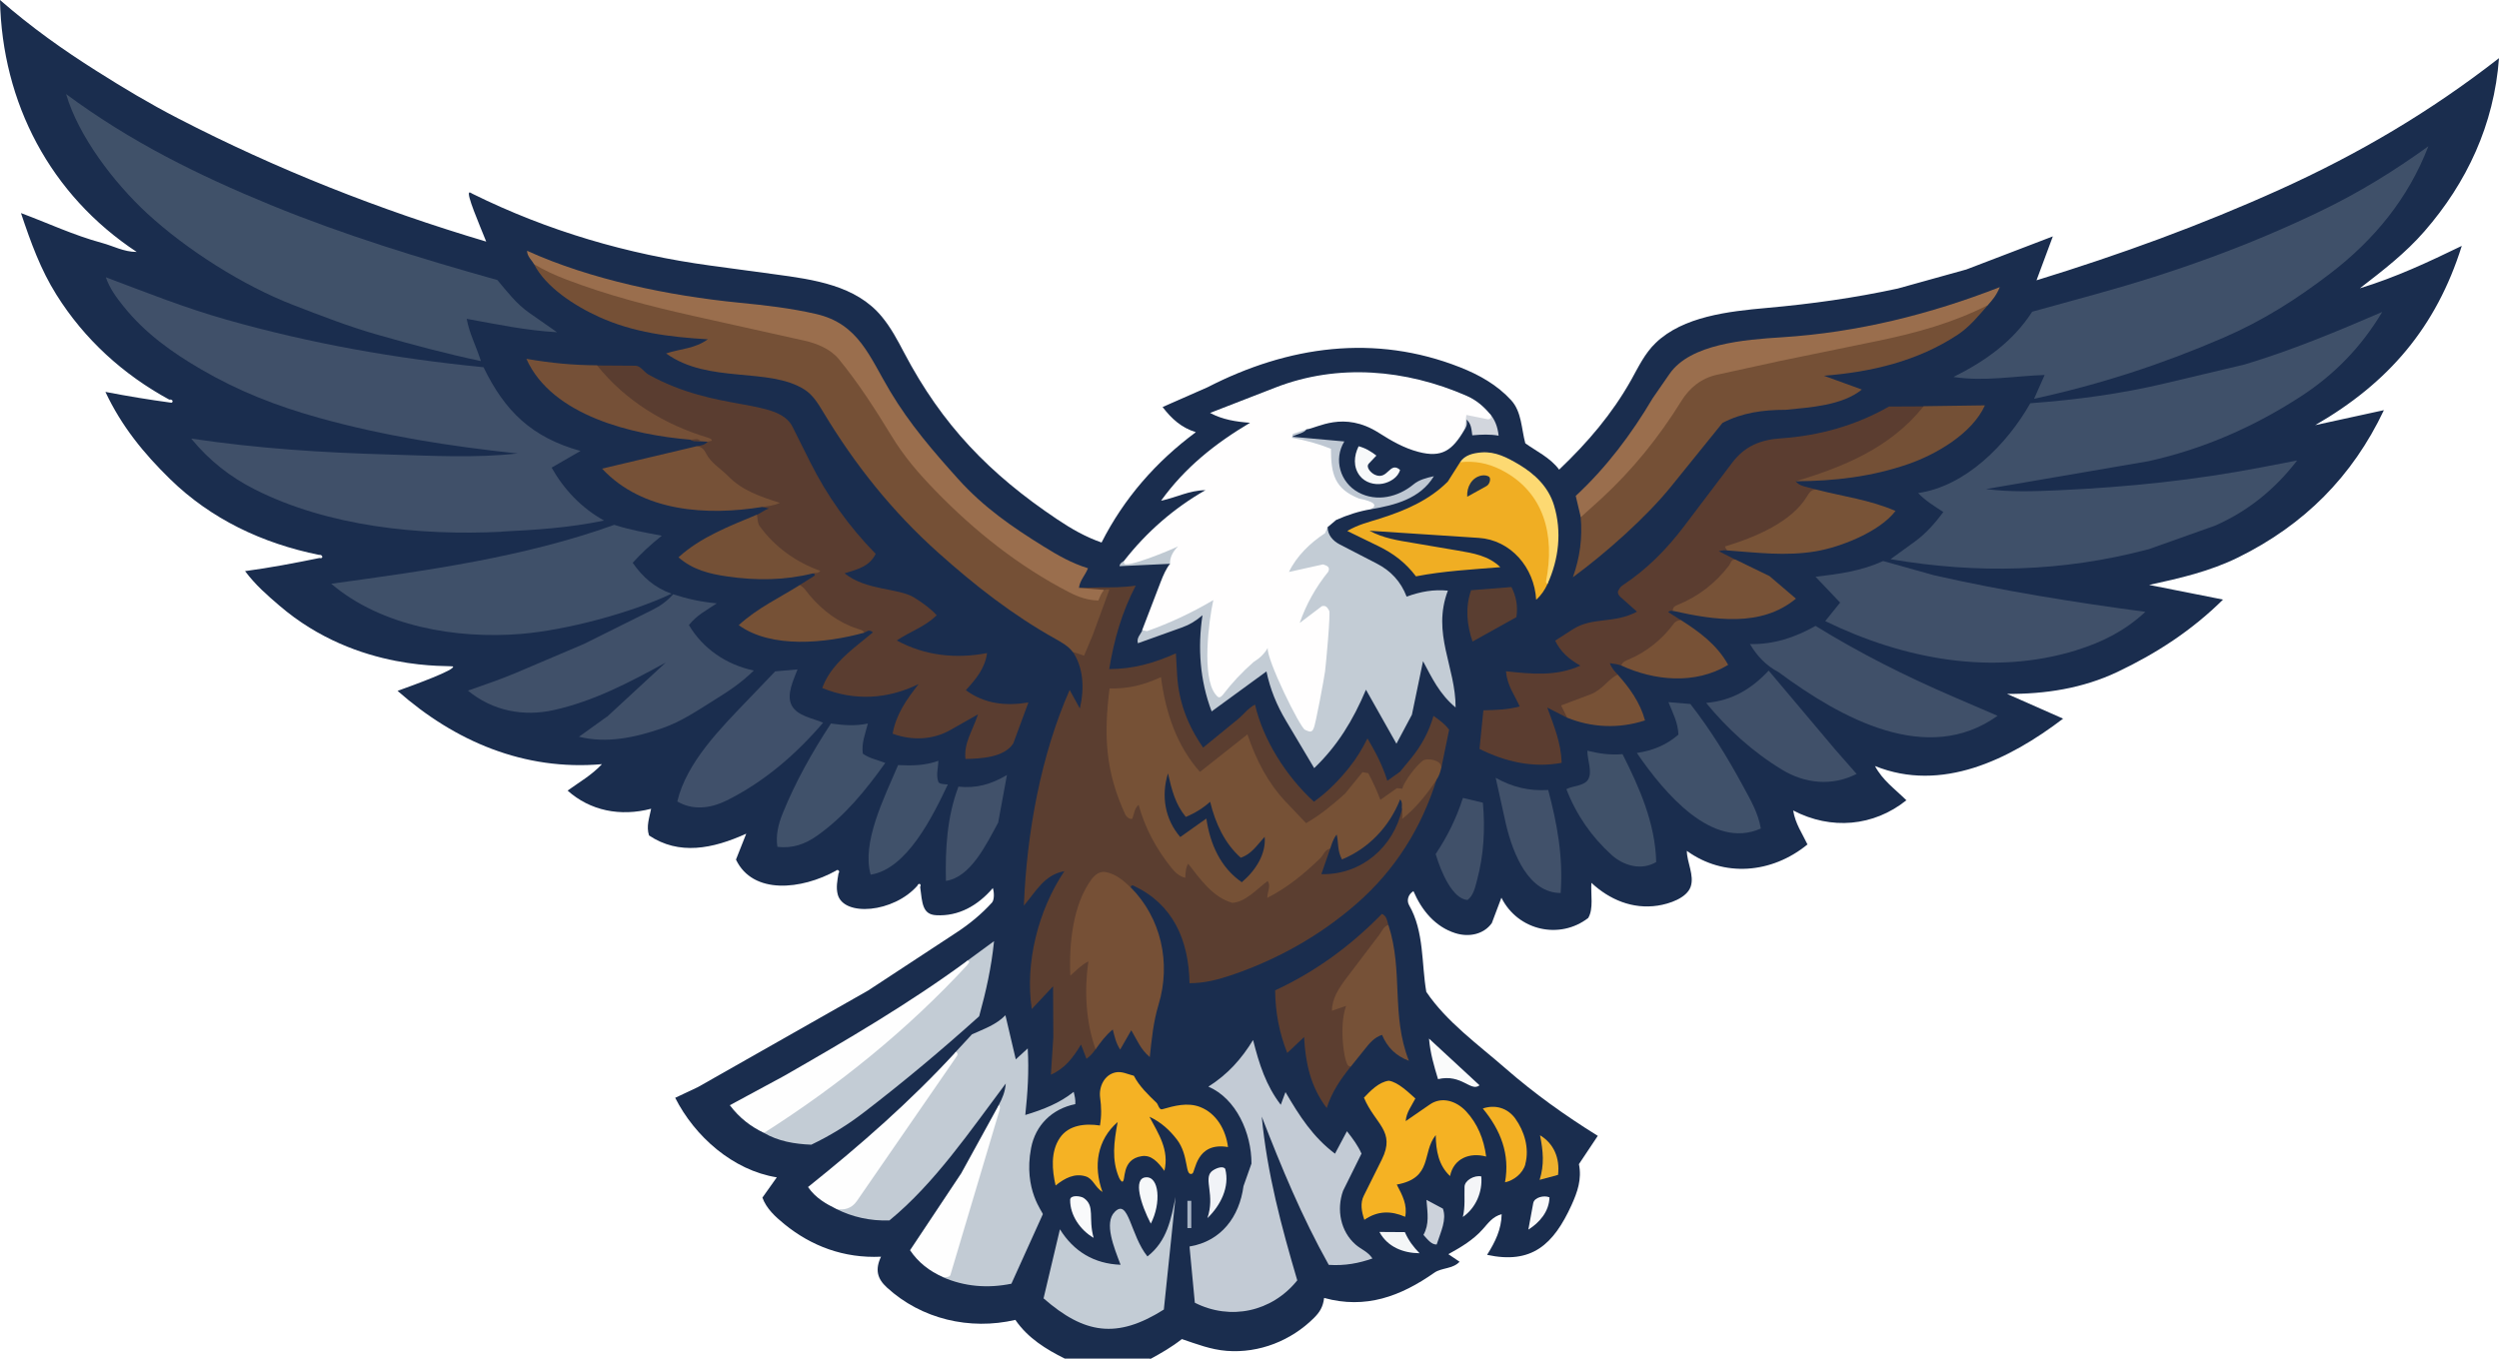
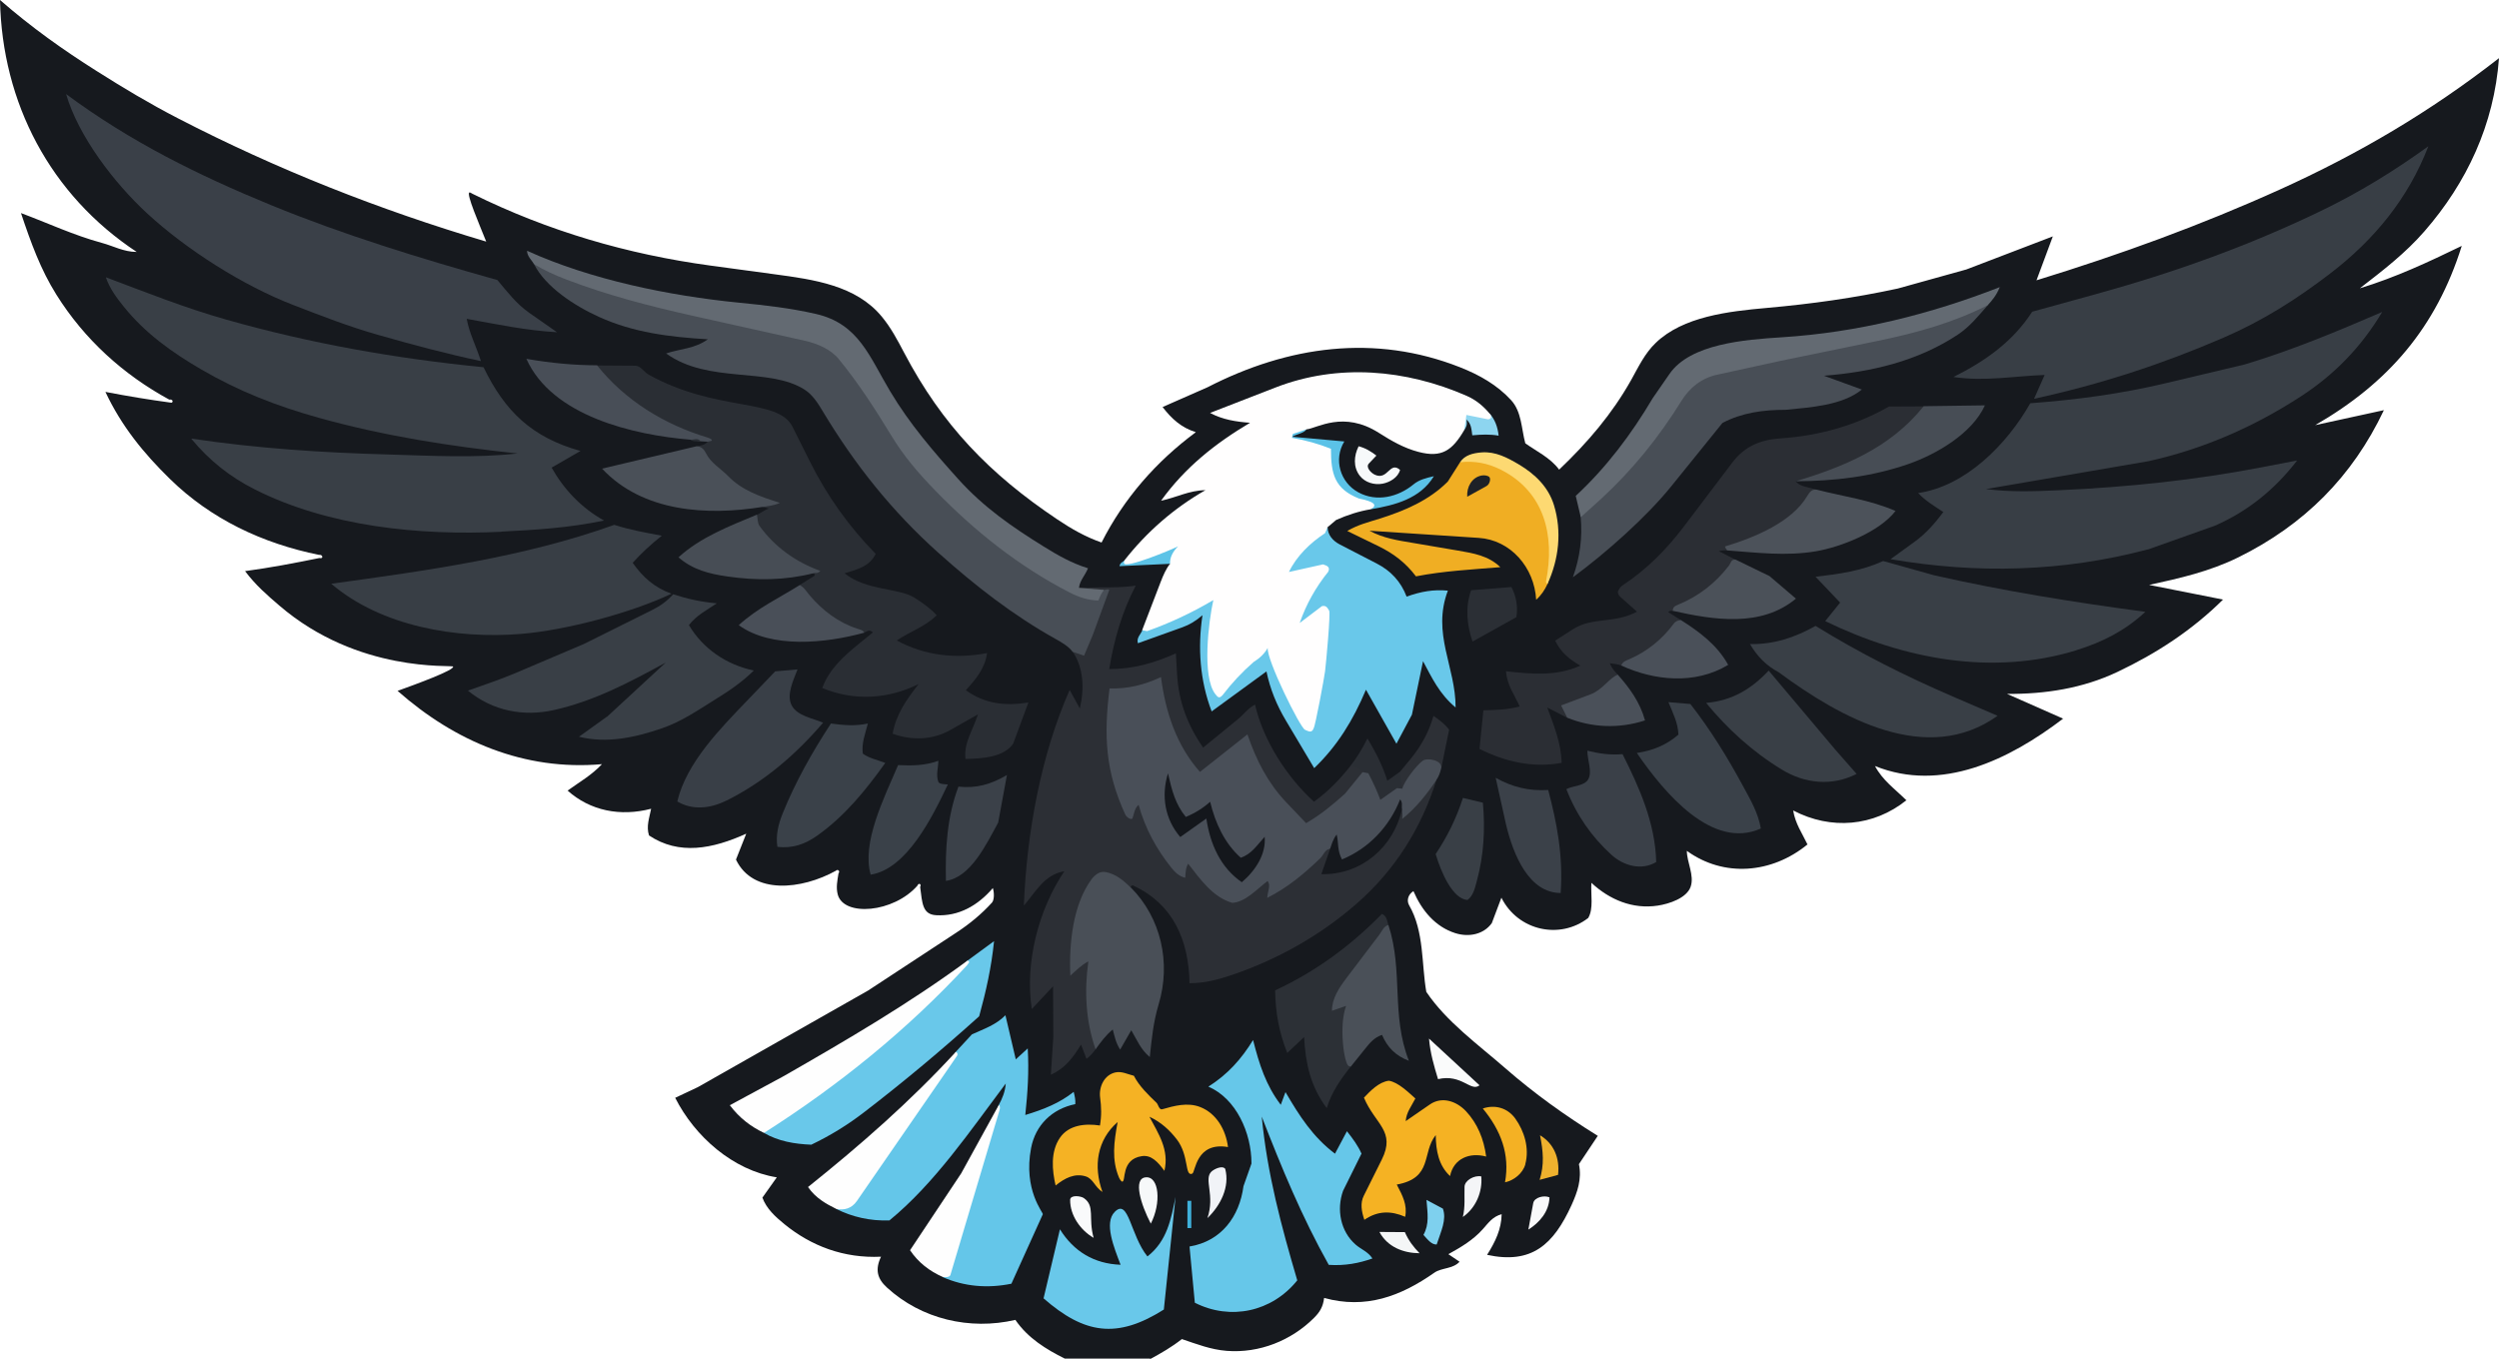
<svg xmlns="http://www.w3.org/2000/svg" id="Layer_1" version="1.1" viewBox="0 0 296.87 161.45">
  <defs>
    <style>
      .st0 {
        fill: #f9f9fa;
      }

      .st1 {
-         fill: #bfc8d3;
+         fill: #5bc2e7;
      }

      .st2 {
-         fill: #c3cbd5;
+         fill: #66c7e9;
      }

      .st3 {
-         fill: #765036;
+         fill: #494f57;
      }

      .st4 {
        fill: #f4f5f7;
      }

      .st5 {
-         fill: #c3ccd5;
+         fill: #69c8ea;
      }

      .st6 {
-         fill: #c2cbd4;
+         fill: #64c6e9;
      }

      .st7 {
-         fill: #5a3d30;
+         fill: #2a2e34;
      }

      .st8 {
-         fill: #5b3d30;
+         fill: #2b2e34;
      }

      .st9 {
        fill: #f0ae23;
      }

      .st10 {
        fill: #f5b224;
      }

      .st11 {
-         fill: #755036;
+         fill: #484e56;
      }

      .st12 {
-         fill: #40516a;
+         fill: #3a4149;
      }

      .st13 {
-         fill: #5c3e30;
+         fill: #2c3036;
      }

      .st14 {
-         fill: #775136;
+         fill: #4a5059;
      }

      .st15 {
-         fill: #41516a;
+         fill: #3b4149;
      }

      .st16 {
-         fill: #192a48;
+         fill: #14171c;
      }

      .st17 {
-         fill: #23334b;
+         fill: #1d2127;
      }

      .st18 {
-         fill: #765136;
+         fill: #494f58;
      }

      .st19 {
        fill: #efb12e;
      }

      .st20 {
        fill: #fafbfb;
      }

      .st21 {
        fill: #f9fafb;
      }

      .st22 {
-         fill: #d2d6dd;
+         fill: #8dd5f0;
      }

      .st23 {
        fill: #f1f3f7;
      }

      .st24 {
-         fill: #405169;
+         fill: #3a4048;
      }

      .st25 {
-         fill: #ccd2db;
+         fill: #7ed0ee;
      }

      .st26 {
-         fill: #5a3e31;
+         fill: #2b2f35;
      }

      .st27 {
        fill: #fdd972;
      }

      .st28 {
        fill: #fffefe;
      }

      .st29 {
-         fill: #1b2c4b;
+         fill: #15181d;
      }

      .st30 {
-         fill: #9a6e4d;
+         fill: #636a72;
      }

      .st31 {
        fill: #f5b223;
      }

      .st32 {
-         fill: #775237;
+         fill: #4b5159;
      }

      .st33 {
-         fill: #3f5069;
+         fill: #383e45;
      }

      .st34 {
-         fill: #40506a;
+         fill: #393f47;
      }

      .st35 {
        fill: #f6f8f9;
      }

      .st36 {
-         fill: #5c3f31;
+         fill: #2d3036;
      }

      .st37 {
        fill: #f4f6f7;
      }

      .st38 {
-         fill: #5b3e30;
+         fill: #2c2f35;
      }

      .st39 {
-         fill: #745036;
+         fill: #474d55;
      }

      .st40 {
-         fill: #a8b4c3;
+         fill: #3fb0da;
      }

      .st41 {
        fill: #fefefe;
      }

      .st42 {
        fill: #f4b124;
      }

      .st43 {
-         fill: #1a2d4e;
+         fill: #16191e;
      }

      .st44 {
-         fill: #785337;
+         fill: #4c525a;
      }

      .st45 {
-         fill: #765137;
+         fill: #4a5058;
      }

      .st46 {
-         fill: #755037;
+         fill: #484e57;
      }

      .st47 {
        fill: #f7f9fa;
      }

      .st48 {
-         fill: #bfc9d2;
+         fill: #5dc3e7;
      }

      .st49 {
-         fill: #405069;
+         fill: #393f46;
+       }
+ 
+       #wing-left {
+         transform-box: view-box;
+         transform-origin: 128px 55px;
+         animation: flap-l 1.6s ease-in-out infinite;
+       }
+ 
+       #wing-right {
+         transform-box: view-box;
+         transform-origin: 178px 57px;
+         animation: flap-r 1.6s ease-in-out infinite;
+       }
+ 
+       @keyframes flap-l {
+         0%, 100% { transform: rotate(0); }
+         50% { transform: rotate(8deg); }
+       }
+ 
+       @keyframes flap-r {
+         0%, 100% { transform: rotate(0); }
+         50% { transform: rotate(-8deg); }
+       }
+ 
+       @media (prefers-reduced-motion: reduce) {
+         #wing-left, #wing-right { animation: none; }
      }
    </style>
  </defs>
  <g id="Generative_Object">
    <g>
      <path class="st43" d="M136.63,161.45h-10.14c-2.22-1.11-4.37-2.42-5.87-4.6-5.42,1.26-11.16-.09-15.26-3.85-1.14-1.04-1.43-2.12-.7-3.66-4.4.21-8.28-1.26-11.48-3.87-1.1-.9-2.13-1.84-2.61-3.15l1.71-2.41c-5.21-.83-9.75-4.86-12.07-9.45l2.71-1.28,20.19-11.46,10.48-6.88c1.59-1.04,3.01-2.21,4.27-3.6.29-.38.23-1.27.09-1.71-1.8,2.1-4.08,3.38-6.74,3.23-1.64-.09-1.65-1.44-1.9-3.36.21-.35-.2-.53-.32-.16-2.84,3.25-8.76,3.72-9.47,1.06-.22-.83-.05-1.65.09-2.51.23-.27-.1-.55-.3-.32-4.07,2.26-9.87,2.9-11.88-1.32l1.22-3.08c-4.01,1.82-8,2.59-11.55.21-.35-1.09.04-2.09.25-3.17-3.68.96-7.25.23-9.92-2.16,1.46-1.06,2.83-1.81,4.08-3.14-9.23.81-17.48-2.71-24.28-8.71,2.19-.79,6.81-2.48,6.59-2.89-.12-.22-11.25.82-20.64-7.25-1.47-1.26-2.81-2.42-4.07-4.09,3.02-.41,5.81-.94,8.84-1.56.5.15.41-.45-.05-.37-6.76-1.37-12.86-4.28-17.7-9.01-3.12-3.05-5.76-6.27-7.68-10.36,2.72.52,5.12.92,7.86,1.29.24-.11.12-.45-.27-.37-5.48-2.98-10.09-7.17-13.41-12.47-1.87-2.98-3.02-6.15-4.21-9.7,3.2,1.19,6.24,2.63,9.63,3.55,1.37.37,2.55,1.06,4.12,1.07C5.97,23.16.25,12.24,0,0c3.77,3.28,7.46,5.9,11.48,8.44,3.21,2.03,6.27,3.87,9.68,5.63,11.71,6.05,23.85,10.85,36.6,14.64-.82-2.05-2.42-5.74-1.99-5.84.08-.02.23.1.38.17,8.93,4.41,18.38,7.18,28.25,8.52l7.6,1.03c4.69.63,9.68,1.32,12.74,5.02,1.1,1.33,1.86,2.77,2.67,4.31,4.51,8.58,10.13,14.4,18.16,19.78,1.68,1.13,3.37,2.1,5.29,2.77,2.67-5.27,6.49-9.62,11.2-13.11-1.74-.55-2.87-1.59-3.95-2.99l5.34-2.35c9.57-4.92,19.88-6.37,30.01-2.37,2.3.91,4.4,2.1,6.05,3.9,1.27,1.38,1.22,3.41,1.69,5.13,1.22.89,2.96,1.69,4.02,3.13,3.42-3.26,6.28-6.62,8.53-10.61.89-1.59,1.63-3.2,2.96-4.47,3.25-3.11,8.57-3.73,13.2-4.14,5.27-.47,10.36-1.18,15.53-2.3l8.16-2.27,10.27-3.93-1.94,5.22c9.97-3.07,19.49-6.53,28.89-10.78s17.89-9.26,26.05-15.62c-.58,7.9-3.83,14.8-8.84,20.56-2.28,2.62-4.88,4.62-7.69,6.79,4.29-1.31,8.1-3.1,12.11-5.04-3.04,9.69-8.72,16.29-17.41,21.3l8.16-1.78c-3.75,7.92-9.5,13.64-17.27,17.48-3.41,1.69-7,2.5-10.62,3.29l8.78,1.74c-3.69,3.65-7.89,6.39-12.55,8.6-4.14,1.96-8.58,2.64-13.11,2.61l6.66,2.94c-6.41,4.88-14.45,8.82-22.35,5.63.93,1.73,2.31,2.67,3.73,4.07-3.88,3.11-8.95,3.57-13.45,1.21.27,1.61,1.06,2.69,1.7,4.04-4.25,3.48-9.95,3.94-14.33.76,0,1.35.92,2.93.45,4.27s-2.52,2.03-3.91,2.24c-2.98.45-5.72-.7-7.88-2.71-.09,1.37.28,3.09-.38,4.18-3.36,2.6-8.33,1.53-10.31-2.41l-1.14,3.02c-.97,1.35-2.73,1.7-4.34,1.19-2.36-.75-3.97-2.67-4.97-4.99-.58.34-.86,1.07-.51,1.68,1.8,3.11,1.46,7,2.04,10.29,2.41,3.57,6.14,6.24,9.38,9.07,3.51,3.06,7.09,5.61,10.99,8.04l-2.24,3.36c.36,1.79-.17,3.3-.88,4.87-2.14,4.69-4.72,7.06-10.03,5.91,1-1.6,1.69-3.03,1.73-4.83-1.08.28-1.6,1.07-2.25,1.79-1.14,1.27-2.52,2.1-4.08,2.96l1.33.9c-.8.87-2.13.7-2.98,1.29-4.03,2.83-8.19,4.37-13.11,3.01-.13,1.08-.53,1.7-1.21,2.38-2.7,2.69-6.49,4.21-10.36,3.91-1.9-.15-3.55-.8-5.33-1.4-1.22.96-2.46,1.67-3.75,2.37Z" />
      <g>
        <g>
          <path class="st38" d="M160.39,91.06c.61-.62,1.79-.19,1.51.7.3.71-1.17,2.35-1.76,2.89-1.09,1-3.63,3.3-4.94,3.57-1.1.23-7.37-8.41-7.23-10.15l-4.86,3.84c-.5.3-.66.22-1.1-.1-.84-.6-2.13-3.06-2.61-4.11-.96-2.08-1.45-4.29-1.91-6.52-1.81.87-3.62,1.18-5.41.93.13.18.11.37.1.58-.34,4.97-.44,9.54,2.02,14.07.95-2.82,1.84-.47,2.45,1.43.9,2.25,2.15,4.04,3.75,5.37.04-.75.41-1.43,1.17-1.08,1.27,1.99,2.9,3.45,4.88,4.37,1.39-.49,2.67-1.31,3.85-2.44.87-.02,1.02.47.9,1.26,1.95-.98,3.73-2.33,5.34-4.03.53-1,1.02-1.25,1.46-.77l.37.34-.72,2.06c4.56.04,6.64-2.91,8.39-6.75.1-.21.25-.34.5-.38l.52.15,1.39-1.46c.61-1.03,1.34-1.75,2.2-2.17-1.78,5.72-4.93,10.77-9.55,14.78-4.31,3.75-9.29,6.55-14.69,8.4-1.71.58-3.32,1-5.1,1-.09-5.17-1.98-9.37-6.59-11.56-.19-.12-.36-.07-.4.17-.53.09-1.08-.17-1.66-.8-1.17-.68-1.93-1-2.77.32-1.88,2.91-2.36,6.49-2.27,9.9.6-.64,1.89-1.5,2.07-.24-.36,3.06-.24,6.19.66,9.15l-.19.9c-.29.4-.62.8-1.09,1.15l-.65-1.7c-.94,1.55-1.9,2.84-3.58,3.58l.29-4.45-.03-6.05-2.53,2.7c-.83-5.48.77-11.76,3.87-16.38-2.38.42-3.36,2.4-4.81,4.09.35-8.71,2.02-17.86,5.44-25.63l1.21,2.2c.56-2.37.44-4.87-.86-6.76.15-.39.52-.43,1.12-.12.89-2.31,1.82-4.61,2.78-6.88l-.12-.34c-.6.61-2.66.57-2.98-.24l2.45-.05c1.45,0,2.69.02,4.25-.21-1.65,3.17-2.57,6.4-3.15,9.92,2.86,0,5.36-.72,7.92-1.87l.15,2.6c.18,3.14,1.26,5.99,3.09,8.6l4.11-3.36c.7-.57,1.17-1.27,2.05-1.76.94,4.16,3.72,8.57,7,11.55,1.73-1.23,3.08-2.67,4.31-4.21Z" />
          <path class="st5" d="M135.69,74.9c3.15-1.18,5.99-2.84,9.19-4.48-1.07,4.15-1.51,8.15-.09,12.17,1.58-2.38,3.63-4.26,5.94-5.9,1,3.09,2.32,5.76,3.9,8.46l.92,1.57,1.4-6.99.5-7.39c-1.63.86-2.58,2-3.98,3.11.68-3.08,2.26-5.5,4.13-7.98l-5.54,1.23c1.42-2.58,3.25-4.71,5.66-6.03,0,.89.61,1.6,1.44,2.03l4.41,2.28c1.65.85,2.85,2.13,3.53,3.92,1.73-.62,3.21-.87,4.9-.71-1.93,5.12.93,9.04.92,13.88-1.92-1.59-2.82-3.53-3.87-5.5l-1.32,6.36-1.84,3.45-3.62-6.42c-1.54,3.66-3.4,6.68-6.15,9.32l-3.35-5.63c-1.11-1.86-1.89-3.78-2.32-5.86l-6.51,4.75c-1.4-3.66-1.67-7.6-1.09-11.43-.78.67-1.51,1.12-2.4,1.44l-5.27,1.89c-.2-.64.34-1.08.51-1.51Z" />
          <path class="st3" d="M134.33,105.46c3.6,3.61,4.8,8.96,3.31,13.9-.64,2.12-.83,4.18-1.05,6.26-1.09-.91-1.52-2.04-2.2-3.19l-1.32,2.3c-.52-.81-.65-1.53-.88-2.39-.85.7-1.44,1.52-2.04,2.36-1.15-3.29-1.36-6.84-.86-10.45-.88.46-1.39,1.03-2.14,1.69-.17-3.91.33-8.47,2.52-11.45.38-.51.97-.99,1.66-.86,1.21.21,2.19,1.04,2.99,1.85Z" />
          <path class="st13" d="M164.94,109.93l-.05.5c-1.98,2.56-3.89,5.17-5.72,7.83-.68,1.08-.48,1.38.6.91l.49.47c-.56,2.4-.34,4.75.21,7.1-1.21,1.51-2.26,3.02-2.86,4.94-1.93-2.55-2.53-5.38-2.69-8.44l-2,1.89c-.96-2.42-1.41-4.82-1.44-7.44,4.81-2.23,8.97-5.29,12.69-9.09.59.27.61.84.76,1.32Z" />
          <path class="st45" d="M160.48,126.75s-.19-.03-.28-.08c-.51-.29-1.18-4.67-.29-7.14l-1.68.59c0-1.47.84-2.72,1.73-3.9l3.89-5.13c.36-.48.55-1.07,1.09-1.16,1.79,5.51.29,10.66,2.43,16.13-1.58-.59-2.58-1.63-3.19-3.08-.94.31-1.47.98-2.04,1.69l-1.67,2.08Z" />
          <path class="st1" d="M155.22,51.02c-.37.48-1.01.51-1.74.88l6.22.56c-1.3,2.12-.51,4.87,1.67,6.05s4.72.56,6.55-.95c.66-.55,1.5-.76,2.42-.97-1.63,2.69-4.63,3.44-7.5,3.93.03-.07.26-.29.18-.35-.5-.32-5.94-.51-5.22-6.62-1.84-.53-3.56-.81-5.26-1.9.9-.37,1.8-.56,2.69-.64Z" />
          <path class="st36" d="M171.21,91.31c-.38-.39-1.41-.74-1.95-.53-.83,1.08-1.74,2.13-2.67,2.94-.78-.05-.83-1.52-.29-1.99l1.23-1.49c1.31-1.58,2.23-3.28,2.76-5.17.78.55,1.35.96,1.86,1.65l-.94,4.59Z" />
          <path class="st7" d="M166.29,91.73l.29,1.99c-.89.77-1.81,1.53-3.04,2.05-.36-1.54-.79-2.9-1.64-4.01-.33-.44-.94-.59-1.51-.7.77-.98,1.39-1.98,2.06-3.31.97,1.64,1.79,3.21,2.36,5.03l1.48-1.05Z" />
          <path class="st48" d="M139.01,67l-6.02.28c.06-.43.46-.52.62-.71.05.15.27.26.47.2,2.47-.76,4.64-1.83,7.03-2.99-.58,1.26-1.32,2.25-2.1,3.23Z" />
          <path class="st22" d="M177,49.18c.57.68.91,1.48,1.03,2.59-1.05-.18-2.01-.14-3.13-.04-.1-.77-.13-1.39-.69-1.87.13.64-.04.89-.26,1.26-.02-.81-.11-1.53-.4-2.45l3.01.7c.2.05.39-.02.44-.2Z" />
          <g>
            <path class="st18" d="M161.9,91.76l.65.13c.55,1.04,1.03,2.09,1.43,3.16l1.97-1.39.63.06c.26-.91,1.66-2.74,2.42-3.31.56-.42,2.42-.05,2.2.9-.1.48-.28.96-.55,1.36-1.15,1.72-2.41,3.31-4.08,4.66.06-.48.03-.8-.03-1.19l-.39.11c-.93,2.25-2.99,4.5-5.16,5.61-1.81.93-2.2.76-2.47-1.15l-.52.16c-.61.07-.77.75-1.17,1.13-1.91,1.84-3.86,3.47-6.29,4.7.04-.78.47-1.49.04-2-1.26.95-2.62,2.5-4.19,2.59-2.34-.67-3.84-2.86-5.24-4.65-.31.5-.3,1.05-.35,1.67-.72-.18-1.19-.62-1.63-1.17-1.78-2.22-3.12-4.65-3.91-7.5-.51.45-.52,1.06-.74,1.64-.24.16-.7-.19-.84-.48-2.35-5.11-2.58-9.29-1.87-14.99,2.16.06,4.05-.39,6.11-1.35.54,4.19,1.85,8.14,4.63,11.27l5.64-4.46c1.05,3.09,2.44,5.78,4.58,8.04l2.39,2.51c1.72-.99,3.17-2.2,4.63-3.51l2.09-2.57Z" />
            <path class="st29" d="M166.55,96.15c-.95,4.43-4.78,7.85-9.58,7.73l1.04-3c.18-.52.33-1.13.78-1.71.24.95.05,1.88.63,2.96,3.17-1.3,5.64-3.9,6.91-7.14.33.37.16.82.21,1.16Z" />
            <path class="st16" d="M150.24,99.45c.17,2.02-1.04,3.96-2.72,5.39-2.5-1.72-3.76-4.49-4.21-7.57l-3.1,2.2c-1.82-2.12-2.29-4.87-1.46-7.57.45,1.99.88,3.68,2.12,5.18,1.09-.45,2.05-1.05,2.89-1.8.62,2.57,1.74,4.97,3.64,6.65,1.27-.45,1.82-1.36,2.83-2.48Z" />
          </g>
          <g>
            <path class="st6" d="M112.02,151.76c.04-.36.18-.5.5-.44,1.86-6.75,3.9-13.42,6.13-20.01.42-.77.76-1.58.83-2.55-4.21,5.6-8.44,11.86-13.82,16.27-2.29.08-4.4-.41-6.31-1.36.22-.34.64-.52,1.27-.54l.71-.56,10.21-14.79c.88-.91,1.54-1.84,1.99-2.77l1.93-2.09c1.45-.66,2.85-1.12,3.98-2.27l1.23,5.24,1.42-1.3c.16,2.77-.01,5.25-.29,7.91,2.16-.65,4.09-1.42,5.75-2.75.13.55.23.96.19,1.46-2.76.56-4.73,2.49-5.25,5.21-.96,5.02,1.48,7.69,1.39,7.88l-3.73,8.25c-2.83.58-5.59.34-8.15-.78Z" />
            <path class="st2" d="M157.85,150.31c-3.22-5.75-5.62-11.59-7.96-17.62.64,6.76,2.33,13.05,4.22,19.46-3.02,3.77-7.97,4.79-12.17,2.66l-.63-6.68c3.79-.63,5.93-3.56,6.41-7.17l.95-2.69c0-3.64-1.81-7.71-5.12-9.14,2.32-1.47,3.94-3.3,5.31-5.54.73,2.89,1.53,5.4,3.29,7.7l.56-1.51c1.65,2.83,3.25,5.33,5.88,7.32l1.42-2.67c.73.92,1.31,1.72,1.73,2.66l-2.19,4.42c-.8,2.24-.3,4.84,1.5,6.4.65.57,1.44.81,1.99,1.64-1.58.56-3.25.89-5.2.76Z" />
            <path class="st5" d="M90.76,134.63l.66-.79c8.45-5.78,17.04-12.77,23.52-19.69l3.15-2.31c-.32,3.14-.95,5.95-1.77,8.93-4.42,3.98-8.88,7.72-13.6,11.35-2.02,1.56-4.05,2.81-6.34,3.91-1.99-.08-3.94-.41-5.62-1.4Z" />
            <path class="st5" d="M125.92,146.09c1.64,2.63,4.05,4.09,7.2,4.21-.77-2.03-2-4.98-.69-6.29,1.66-1.67,1.84,2.77,3.88,5.3,2.37-1.85,2.81-4.49,3.34-7.07l-1.39,13.38c-5.58,3.53-9.45,2.9-14.29-1.33l1.94-8.19Z" />
            <path class="st10" d="M138.32,139.13c-.76-1.04-1.55-1.91-2.67-1.74-2.52.37-1.86,3.03-2.33,3.03-.12,0-.32-.33-.38-.47-.9-2.12-.61-4.22-.17-6.61-2.43,2.11-2.92,5.23-1.8,8.31-.9-.56-1.09-1.58-2.01-1.86-1.29-.39-2.44.19-3.56,1.09-.41-1.79-.63-4.01.52-5.68,1.04-1.51,2.99-1.72,4.75-1.45.2-1.16.17-2.2.02-3.32-.17-1.27.49-2.71,1.83-2.99.74-.16,1.44.22,2.18.4.62,1.23,1.75,2.31,2.7,3.22.18.17.3.87.67.76,1.42-.41,2.99-.84,4.47-.28,1.99.76,3.09,2.76,3.34,4.77-3.83-.65-3.86,3-4.24,3.16-.93.39-.35-2.13-1.84-4.07-.84-1.09-1.87-2.05-3.25-2.69,1.08,2.05,2.36,3.91,1.78,6.42Z" />
            <path class="st31" d="M170.55,134.9c-1.67,2.1-.29,5.08-4.62,5.87.69,1.32,1.27,2.4,1,3.83-1.67-.73-3.26-.74-4.85.36-.34-1-.51-1.99-.07-2.86l2.14-4.3c1.69-3.4-.79-4.18-2.12-7.36.77-.81,1.79-1.87,2.96-2.01,1.12.18,2.31,1.37,3.15,2.11-.5.97-1.06,1.63-1.15,2.69l2.87-1.98c1.42-.98,3.15-.42,4.3.81,1.36,1.46,2.11,3.29,2.39,5.38-1.97-.53-3.87.23-4.29,2.32-1.35-1.26-1.68-3-1.7-4.88Z" />
            <path class="st41" d="M90.76,134.63c-1.59-.76-2.93-1.79-4.06-3.29l6.44-3.48c7.5-4.3,14.87-8.61,21.8-13.71.12.03.22.16.19.21l-.25.35c-7.11,7.69-15.26,14.28-24.12,19.92Z" />
            <path class="st41" d="M99.36,143.67c-1.21-.6-2.48-1.3-3.37-2.61,6.33-5.07,12.19-10.22,17.55-16.05.24.1.25.3.15.46l-1.16,1.69-10.75,15.58c-.61.88-1.5,1.1-2.43.93Z" />
            <path class="st41" d="M112.02,151.76c-1.6-.7-2.94-1.74-3.91-3.19l6.08-9.14,4.47-8.13c.16.18.15.38.07.66l-5.83,19.56c-.09.29-.69.27-.87.23Z" />
            <path class="st42" d="M181.21,138.34c-.3,1.12-1.41,1.96-2.42,2.16.6-3.33-.5-6.18-2.64-8.77,1.44-.49,2.94-.09,3.87,1.21,1.04,1.46,1.69,3.47,1.18,5.4Z" />
            <path class="st20" d="M175.76,128.97c-1.02.84-2.1-1.39-4.93-.73-.48-1.6-.92-3.06-1.07-4.82l6,5.55Z" />
            <path class="st25" d="M170.67,147.89c-.6.03-1.05-.56-1.57-1.14.71-1.28.49-2.53.36-4.16l1.95,1.04c.46,1.31-.21,2.65-.74,4.26Z" />
            <path class="st35" d="M136.71,145.41c-1.18-2.26-2.14-5.35-.62-5.5,1.63-.17,1.88,3.07.62,5.5Z" />
            <path class="st23" d="M143.43,144.77c.94-2.73-.46-4.63.48-5.54.32-.3,1.29-.78,1.64-.33.57,2.15-.57,4.38-2.12,5.86Z" />
            <path class="st21" d="M128.75,142.37c1.38.96.5,2.37,1.17,4.73-1.55-.89-2.81-2.66-2.79-4.51,0-.63,1.26-.47,1.62-.22Z" />
            <path class="st19" d="M185.08,139.62l-2.18.59c.57-1.82.43-3.36.05-5.3,1.63.98,2.37,2.7,2.14,4.71Z" />
            <path class="st4" d="M173.78,144.62c.3-1.27.16-2.33.2-3.59.02-.76,1.16-1.4,1.99-1.23.16,1.86-.65,3.75-2.19,4.82Z" />
            <path class="st37" d="M166.89,146.42c.46,1.03,1,1.74,1.75,2.51-1.96-.02-3.81-.75-4.77-2.53l3.02.02Z" />
            <path class="st0" d="M181.56,146.13l.58-3.15c.13-.71,1.32-.97,1.93-.69-.04,1.7-1.2,3.01-2.52,3.84Z" />
            <rect class="st40" x="141.06" y="142.7" width=".46" height="3.24" />
          </g>
-           <g>
+           <g id="wing-left">
            <path class="st49" d="M59.59,63.19c-9.75.48-20.59-.62-29.32-5.03-2.92-1.47-5.39-3.41-7.56-6.04,7.93,1.18,15.55,1.67,23.44,1.89,5.24.15,10.25.44,15.34-.12-8.13-.87-15.86-2.08-23.62-4.24-4.99-1.39-9.5-3.15-13.95-5.74-3.5-2.04-6.66-4.29-9.22-7.47-.86-1.07-1.66-2.13-2.13-3.49,4.85,1.82,9.34,3.62,14.27,5.02,10.06,2.86,20.19,4.64,30.6,5.67,2.54,5.25,5.75,8.34,11.52,9.95l-3.43,1.98c1.46,2.6,3.55,4.8,6.23,6.29-4.2.87-8.07,1.11-12.17,1.31Z" />
            <path class="st7" d="M102.65,75.19c-2.14-.12-3.94-1.37-5.53-2.78-.81-.72-1.99-1.84-2.13-2.88l1.72-1.08c.17-.11.07-.29-.12-.31-2.48-1.33-5.4-3.02-6.86-5.56-.26-.45-.37-1.17.18-1.4.47-.2.9-.6,1.45-.75l-.79-.18.38-.55c-3.48-1.1-6.32-3.75-8.3-6.64.47-.11,1.07-.13,1.4-.56.42-.21-.2-.43-1.89-.65-2.66-.72-10.64-5.44-11.2-7.87-.04-.18-.05-.36-.05-.55l4.59.03c.58,0,1.05.78,1.52,1.04,8.17,4.54,15.38,2.74,17.13,6.22l2.09,4.18c2.02,4.04,4.61,7.68,7.79,10.92-.76,1.5-2.07,1.81-3.7,2.31,2.6,2.09,6.42,1.72,8.29,2.89.97.61,1.95,1.31,2.66,2.1-1.47,1.41-3.06,1.86-4.75,2.99,3.38,1.83,7.03,2.2,10.73,1.5-.26,1.84-1.31,3.07-2.52,4.41,2.24,1.64,4.73,1.9,7.43,1.46l-1.8,4.87c-1.07,1.66-3.83,1.81-5.68,1.84-.2-1.94.84-3.3,1.49-5.3l-3.3,1.87c-2.06,1.17-4.56,1.27-6.84.43.42-2.33,1.64-4.04,3.09-5.9-3.63,1.79-7.63,2.05-11.45.47.83-2.27,2.61-3.84,4.42-5.31l1.6-1.3c-.49-.44-.75-.05-1.06.04Z" />
            <path class="st24" d="M55.44,37.88c.32,1.76,1.08,3.13,1.69,5.03-4.11-.87-8.1-1.94-12.2-3.11-3.49-.99-6.71-2.25-10.08-3.55-5.94-2.29-12.68-6.56-17.38-10.9-3.92-3.62-8.15-9.15-9.62-14.17,7.69,5.69,15.69,9.64,24.31,13.18s17.74,6.34,26.93,8.92c1.19,1.42,2.25,2.82,3.76,3.88l3.32,2.32c-3.72-.21-7.11-.94-10.72-1.59Z" />
            <path class="st11" d="M131.18,70.1c.13.01.37-.14.6-.01l-1.96,5.36-1.04,2.47-1.37-.47c-.42-.6-1.26-1.1-1.98-1.5-5.13-2.86-9.61-6.37-13.99-10.29-5.45-4.88-9.86-10.41-13.63-16.67-.59-.99-1.24-2.05-2.2-2.67-4.23-2.74-11.43-.67-16.48-4.32,1.72-.57,3.37-.54,4.96-1.68-4.57-.27-8.85-.81-12.91-2.65-3-1.36-6.36-3.58-7.73-6.26l.79-.08c5.31,2.45,10.9,4.27,16.77,5.44l14.92,3.33c1.29.34,2.92.93,3.81,1.98,1.5,1.76,2.85,3.66,4.13,5.59,5.29,9.25,14.75,18.73,24.6,22.85.83.35,1.73.65,2.14-.27l.59-.14Z" />
            <path class="st33" d="M79.79,70.55c-4.87,2.3-12.54,4.34-17.88,4.78-7.69.63-16.62-.89-22.56-5.96,11.48-1.58,22.94-3.16,33.62-7,1.93.62,3.75.93,5.65,1.29-1.38,1.1-2.46,2.11-3.46,3.22,1.2,1.72,2.6,2.95,4.62,3.68Z" />
            <path class="st49" d="M72.1,85.19l6.98-6.45c-4.36,2.38-8.49,4.56-13.24,5.63-3.67.83-7.34.1-10.25-2.3,1.98-.71,3.77-1.29,5.63-2.08l8.14-3.46,8.17-4.07c.93-.46,1.71-1.03,2.44-1.84,1.72.56,3.27.9,5.18,1.08-1.23.83-2.37,1.39-3.31,2.58,1.64,2.78,4.42,4.71,7.71,5.4-1.47,1.45-2.97,2.44-4.6,3.45-2.05,1.28-4,2.62-6.29,3.41-3.24,1.12-6.6,1.83-9.88,1.01l3.3-2.37Z" />
            <path class="st30" d="M128.19,69.86l2.98.24c-.3.31-.46.7-.69,1.26-1.19-.02-2.34-.39-3.47-.98-5.98-3.09-11.2-7.24-15.88-12.06-2.03-2.09-3.76-4.1-5.26-6.58-1.92-3.15-3.87-6.18-6.21-9.05-.98-1.2-2.56-1.86-4.06-2.2l-13.24-2.95c-5.19-1.16-10.15-2.44-15.1-4.33-1.39-.53-2.61-1.1-3.83-1.82-.23-.46-.81-.9-.82-1.59,7.58,3.44,16.89,5.35,25.2,6.17,3.14.31,6.08.64,9.13,1.34,5.09,1.17,6.35,5.1,8.83,9.23,2.29,3.83,5.09,7.09,8.09,10.42s6.39,5.67,10.07,7.95c1.72,1.07,3.33,2,5.32,2.62-.34.85-.97,1.44-1.07,2.32Z" />
            <path class="st34" d="M86.28,95.14c-1.98.99-4.08,1.14-5.82.1,1.1-4.64,5.13-8.68,8.43-12.12l3.2-3.34,2.65-.23c-.45,1.22-1.35,2.98-.7,4.26s2.58,1.56,3.74,2.07c-3.26,3.81-7.03,7.05-11.5,9.27Z" />
            <path class="st12" d="M105.16,90.67c-2.33,3.26-4.84,6.35-8.12,8.66-1.39.98-2.91,1.53-4.69,1.3-.21-1.33.1-2.66.63-3.97,1.53-3.78,3.49-7.25,5.73-10.68,1.55.21,2.9.32,4.39,0-.33,1.28-.77,2.35-.6,3.58.78.56,1.58.69,2.66,1.1Z" />
            <path class="st45" d="M82.67,53.05c.57-.05.93.28,1.2.82.59,1.17,1.73,1.79,2.62,2.7,1.67,1.72,3.82,2.44,6.16,3.19-.79.35-1.45.38-2.07.48-6.54,1.06-14.22.63-19.06-4.55l11.15-2.64Z" />
            <path class="st46" d="M70.93,43.42c3.32,4.16,7.97,7.03,13.17,8.59.18.05.26.11.39.19.1.07.11.17-.02.2l-.4.09-.86-.05-1.19-.19c-6.79-.56-16.45-2.81-19.49-9.61,2.93.51,5.63.76,8.39.77Z" />
            <path class="st12" d="M112.6,93.22c-1.85,3.9-4.89,10.06-9.17,10.72-1.08-3.78,1.56-9.05,3.26-13.02,1.67.08,3.16.07,4.78-.51-.01.88-.3,1.68,0,2.5.1.28.78.29,1.11.31Z" />
            <path class="st39" d="M89.92,61.17c.1.4.04.97.32,1.35,1.82,2.5,4.3,4.27,7.21,5.32-.32.39-.67.18-.85.29-3.35.84-6.72.88-10.22.37-2.09-.3-4.09-.79-5.78-2.27,2.63-2.41,6.11-3.73,9.32-5.07Z" />
            <path class="st15" d="M118.58,97.75c-1.46,2.69-3.29,6.5-6.21,6.93-.08-3.79.12-7.58,1.49-11.2,2.16.23,3.87-.28,5.76-1.38l-1.04,5.65Z" />
            <path class="st18" d="M102.65,75.19c-4.56,1.26-11.03,1.91-14.89-.9,2.25-2.06,4.86-3.26,7.24-4.76.52.25.78.74,1.17,1.2,1.53,1.81,3.43,3.26,5.7,3.99.36.12.66.16.79.47Z" />
            <path class="st7" d="M83.21,52.44c-.41-.01-.86.08-1.19-.19.37.03.91-.26,1.19.19Z" />
          </g>
        </g>
        <g>
          <path class="st28" d="M177,49.18c.24.34.18.61-.23.65l-2.57-.52c-.06.55-.14,1.16-.26,1.81-1.41,2.39-2.64,3.32-5.44,2.58-1.74-.46-3.2-1.31-4.68-2.25-4.22-2.7-7.36-.55-8.6-.43l-1.64.55-.1.46c1.61.28,3.15.71,4.63,1.3,0,3.03.45,4.76,3.32,5.91,1.81.36,2.28.79,1.4,1.28-1.38.23-2.73.66-4.1,1.27l-1.02.86-.3.71c-1.76,1.15-3.39,2.73-4.29,4.61l4.05-.9c.53.16.86.33.62.87-1.5,1.86-2.63,3.89-3.39,6.09l2.64-2c.48-.11.64.16.86.54.18.31-.38,6.37-.49,7.21-.1.79-1.15,6.47-1.35,6.75-.2.58-.54.42-1.03.2-.6-.27-4.59-8.37-4.43-9.74-.35.65-.92,1.21-1.69,1.69-1.35,1.18-2.57,2.48-3.66,3.91-.39.44-.55.32-.88-.11-1.6-2.07-.8-8.63-.23-11.17-2.53,1.5-5.16,2.73-7.87,3.69l-.59-.11,2.2-5.73c.31-.8.64-1.57,1.12-2.17-.04-.69.27-1.38.95-2.07-.75.4-6.27,2.68-6.42,2.02-.03-.12.01-.25.07-.38,2.62-3.34,5.85-6.17,9.6-8.31-1.94.02-3.49.89-5.27,1.25,2.87-3.98,6.45-6.81,10.57-9.26-1.66-.12-3.26-.37-4.75-1.17l7.8-3.03c7.4-2.87,15.47-2.15,22.66.99,1.18.51,2.05,1.28,2.78,2.15Z" />
          <path class="st47" d="M163.34,56.42c1.54.7,1.74-1.66,2.98-.58-.24.91-1.22,1.48-2.08,1.64-.98.18-2.09-.14-2.71-.95-.79-1.03-.7-2.36-.13-3.5.85.23,1.42.59,2.11,1.11l-.89.94c-.42.44.26,1.14.72,1.34Z" />
          <g>
-             <path class="st33" d="M255.15,65.29c-10.13,2.68-20.29,2.92-30.56,1.16l2.91-2.11c1.32-.96,2.39-2.19,3.36-3.49-1.14-.76-2.16-1.36-2.99-2.26,5.63-.81,10.54-5.77,13.32-10.67,5.47-.41,10.74-1.11,16.08-2.38l9.39-2.23c5.62-1.69,10.84-3.87,16.34-6.24-2.49,4.17-5.67,7.43-9.61,10-5.56,3.62-11.6,6.28-18.13,7.73l-19.34,3.32c2.97.37,5.67.27,8.63.14,8.23-.37,16.23-1.2,24.29-2.76l4.05-.78c-2.65,3.46-5.89,6.05-9.76,7.75l-7.97,2.83Z" />
-             <path class="st33" d="M242.9,44.56c-3.65.12-7.05.8-10.84.24,3.83-1.91,7.08-4.23,9.36-7.76l7.61-2.1c9.21-2.54,18.04-5.7,26.66-9.86,4.56-2.2,8.66-4.72,12.79-7.7-2.4,6.24-6.47,11.14-11.62,15.09-4.01,3.08-8.05,5.64-12.72,7.66-7.26,3.14-14.61,5.54-22.5,7.26l1.26-2.84Z" />
-             <path class="st8" d="M228.53,48.27c0,.18,0,.35-.03.52s-.06.31-.15.42c-3.5,4.23-9.63,7.28-15.03,7.99.4.46.79.54,1.23.66l1.3.34c-1.51,2.38-3.33,3.97-5.93,5.3-.39.2-4.94,2.08-4.71,1.64.2-.38.32-.16-.02.27-.27-.02-.57-.03-1.01.09l2.01,1.02c-1.25,2.92-4.56,5.02-7.46,6.09-.19-.05-.39-.05-.55.13l1.51.96c-.3.68-1.1,1.59-1.72,2.17-1.51,1.39-3.36,2.92-5.36,3.23-.35-.16-.8-.21-1.37-.29.24.66.62,1,.96,1.38l-.16.59c-1.68,1.57-3.65,2.71-5.89,3.42.35.45.36.81.03,1.1l-2.37-1.22c.83,2.27,1.63,4.21,1.71,6.57-3.4.64-6.71-.13-9.76-1.65l.46-4.59c1.49-.04,2.84-.06,4.31-.46-.62-1.42-1.47-2.43-1.63-4.18,3.02.32,5.94.64,8.84-.67-1.38-.77-2.38-1.68-2.99-2.97l2.05-1.32c2.4-1.55,4.86-.64,7.67-2.12l-1.98-1.76c-.22-.2-.36-.5-.26-.71.08-.16.26-.49.48-.63,2.94-1.93,5.3-4.33,7.42-7.14l5.66-7.48c1.49-1.97,3.38-2.72,5.77-2.88,4.55-.31,8.91-1.53,12.84-3.78l4.13-.02Z" />
-             <path class="st49" d="M246.68,77.27c-9.96,3.07-20.53,1.08-29.85-3.46l1.77-2.2-2.92-3.07c2.82-.33,5.45-.69,8.03-1.87l6.08,1.7c8.31,1.88,16.57,3.2,25.07,4.34-2.44,2.27-5.16,3.62-8.18,4.55Z" />
-             <path class="st11" d="M236.16,36.25c-1.07,1.21-2.14,2.57-3.6,3.53-4.75,3.13-10.22,4.43-15.89,4.87l4.51,1.64c-2.3,1.88-6.09,2.12-9.07,2.41-2.62,0-5.15.33-7.49,1.56l-6.1,7.55c-2.93,3.63-7.79,7.95-11.67,10.79.85-2.37,1.15-4.75.93-7.15l.09-.7c4.88-4.09,8.85-9.12,12.32-14.5.9-1.11,2.29-1.86,3.67-2.18l22.38-4.76c2.99-.74,5.94-1.69,8.73-3.01l1.19-.07Z" />
-             <path class="st49" d="M237.29,85.07c-8.35,5.97-18.57.3-26-5.19-1.47-.78-2.54-1.88-3.4-3.34,2.84.05,5.31-.77,7.79-2.16,5.23,3.23,10.64,5.95,16.3,8.39l5.32,2.29Z" />
-             <path class="st30" d="M236.16,36.25c-4.1,2.09-8.47,3.31-13.09,4.26l-11.68,2.4-7.41,1.62c-1.86.41-3.26,1.53-4.26,3.15-2.66,4.29-5.75,8.12-9.47,11.56l-2.46,2.22-.6-2.53c3.66-3.4,6.61-7.33,9.15-11.62l2-2.89c2.47-3.56,8.89-4.06,13.34-4.34,9-.57,17.63-2.74,25.89-5.96-.43,1.03-.9,1.55-1.41,2.12Z" />
-             <path class="st12" d="M209.17,98.46c-5.74,2.57-11.43-4.18-14.72-8.98,1.92-.29,3.52-.95,4.94-2.18-.05-1.38-.64-2.54-1.19-3.86l2.61.22c2.39,3.07,4.38,6.29,6.24,9.73.89,1.64,1.81,3.19,2.13,5.07Z" />
-             <path class="st49" d="M220.55,91.97c-2.92,1.49-6.14,1.15-8.85-.5-3.51-2.13-6.52-4.89-9.02-7.94,3.12-.27,5.41-1.68,7.43-3.84l7.92,9.4,2.52,2.87Z" />
-             <path class="st24" d="M196.75,102.44c-1.74,1.04-3.86.47-5.33-.87-2.32-2.11-4.15-4.7-5.34-7.79.76-.42,2.15-.36,2.6-1.18.5-.91-.11-2.26-.11-3.39,1.36.33,2.64.54,4.18.41,1.93,3.83,3.89,8.14,4,12.81Z" />
-             <path class="st44" d="M215.86,58.2c3.09.8,6.26,1.19,9.32,2.52-1.89,2.47-6.49,4.29-9.45,4.79-3.59.61-7.07.15-10.54-.1-.08-.12-.22-.25-.27-.47,3.55-1.07,7.95-2.91,9.76-5.98.31-.52.59-.86,1.18-.76Z" />
-             <path class="st39" d="M213.33,57.2c5.53-1.7,11.14-3.86,15.2-8.93l7.27-.1c-1.51,3.35-5.8,5.84-9.14,6.99-4.3,1.48-8.68,2.01-13.33,2.03Z" />
-             <path class="st15" d="M185.4,106.12c-3.74-.01-5.61-4.44-6.5-8.18l-1.22-5.51c1.94,1.09,3.92,1.59,6.24,1.45,1.04,3.93,1.79,7.85,1.48,12.24Z" />
-             <path class="st32" d="M206.2,66.51l4.01,1.95,3.14,2.68c-4.14,3.44-9.75,2.54-14.62,1.45-.03-.43.22-.57.64-.74,2.4-.98,4.43-2.56,6.01-4.62.25-.32.25-.8.81-.72Z" />
-             <path class="st14" d="M199.69,73.69c2.15,1.37,4.29,2.92,5.61,5.32-3.97,2.4-8.82,1.86-12.7.08.17-.49.55-.57.97-.76,2.11-.91,3.91-2.38,5.26-4.21.23-.32.55-.41.85-.43Z" />
-             <path class="st49" d="M174.33,106.95c-1.76-.12-3.13-3.26-3.78-5.46,1.41-2.11,2.45-4.23,3.24-6.67l2.37.57c.28,3.13.12,6.21-.71,9.27-.2.72-.4,1.78-1.12,2.29Z" />
-             <path class="st14" d="M192.19,80.18c1.4,1.57,2.65,3.3,3.23,5.43-3.17,1.03-6.38.84-9.24-.32l-.73-1.46,3.51-1.32c1.43-.54,2.26-2,3.23-2.33Z" />
-             <path class="st26" d="M180.14,73.34l-5.21,2.9c-.65-1.92-.9-4.02-.17-6.1l4.79-.38c.54,1.05.8,2.23.59,3.58Z" />
+             <g id="wing-right">
+               <path class="st33" d="M255.15,65.29c-10.13,2.68-20.29,2.92-30.56,1.16l2.91-2.11c1.32-.96,2.39-2.19,3.36-3.49-1.14-.76-2.16-1.36-2.99-2.26,5.63-.81,10.54-5.77,13.32-10.67,5.47-.41,10.74-1.11,16.08-2.38l9.39-2.23c5.62-1.69,10.84-3.87,16.34-6.24-2.49,4.17-5.67,7.43-9.61,10-5.56,3.62-11.6,6.28-18.13,7.73l-19.34,3.32c2.97.37,5.67.27,8.63.14,8.23-.37,16.23-1.2,24.29-2.76l4.05-.78c-2.65,3.46-5.89,6.05-9.76,7.75l-7.97,2.83Z" />
+               <path class="st33" d="M242.9,44.56c-3.65.12-7.05.8-10.84.24,3.83-1.91,7.08-4.23,9.36-7.76l7.61-2.1c9.21-2.54,18.04-5.7,26.66-9.86,4.56-2.2,8.66-4.72,12.79-7.7-2.4,6.24-6.47,11.14-11.62,15.09-4.01,3.08-8.05,5.64-12.72,7.66-7.26,3.14-14.61,5.54-22.5,7.26l1.26-2.84Z" />
+               <path class="st8" d="M228.53,48.27c0,.18,0,.35-.03.52s-.06.31-.15.42c-3.5,4.23-9.63,7.28-15.03,7.99.4.46.79.54,1.23.66l1.3.34c-1.51,2.38-3.33,3.97-5.93,5.3-.39.2-4.94,2.08-4.71,1.64.2-.38.32-.16-.02.27-.27-.02-.57-.03-1.01.09l2.01,1.02c-1.25,2.92-4.56,5.02-7.46,6.09-.19-.05-.39-.05-.55.13l1.51.96c-.3.68-1.1,1.59-1.72,2.17-1.51,1.39-3.36,2.92-5.36,3.23-.35-.16-.8-.21-1.37-.29.24.66.62,1,.96,1.38l-.16.59c-1.68,1.57-3.65,2.71-5.89,3.42.35.45.36.81.03,1.1l-2.37-1.22c.83,2.27,1.63,4.21,1.71,6.57-3.4.64-6.71-.13-9.76-1.65l.46-4.59c1.49-.04,2.84-.06,4.31-.46-.62-1.42-1.47-2.43-1.63-4.18,3.02.32,5.94.64,8.84-.67-1.38-.77-2.38-1.68-2.99-2.97l2.05-1.32c2.4-1.55,4.86-.64,7.67-2.12l-1.98-1.76c-.22-.2-.36-.5-.26-.71.08-.16.26-.49.48-.63,2.94-1.93,5.3-4.33,7.42-7.14l5.66-7.48c1.49-1.97,3.38-2.72,5.77-2.88,4.55-.31,8.91-1.53,12.84-3.78l4.13-.02Z" />
+               <path class="st49" d="M246.68,77.27c-9.96,3.07-20.53,1.08-29.85-3.46l1.77-2.2-2.92-3.07c2.82-.33,5.45-.69,8.03-1.87l6.08,1.7c8.31,1.88,16.57,3.2,25.07,4.34-2.44,2.27-5.16,3.62-8.18,4.55Z" />
+               <path class="st11" d="M236.16,36.25c-1.07,1.21-2.14,2.57-3.6,3.53-4.75,3.13-10.22,4.43-15.89,4.87l4.51,1.64c-2.3,1.88-6.09,2.12-9.07,2.41-2.62,0-5.15.33-7.49,1.56l-6.1,7.55c-2.93,3.63-7.79,7.95-11.67,10.79.85-2.37,1.15-4.75.93-7.15l.09-.7c4.88-4.09,8.85-9.12,12.32-14.5.9-1.11,2.29-1.86,3.67-2.18l22.38-4.76c2.99-.74,5.94-1.69,8.73-3.01l1.19-.07Z" />
+               <path class="st49" d="M237.29,85.07c-8.35,5.97-18.57.3-26-5.19-1.47-.78-2.54-1.88-3.4-3.34,2.84.05,5.31-.77,7.79-2.16,5.23,3.23,10.64,5.95,16.3,8.39l5.32,2.29Z" />
+               <path class="st30" d="M236.16,36.25c-4.1,2.09-8.47,3.31-13.09,4.26l-11.68,2.4-7.41,1.62c-1.86.41-3.26,1.53-4.26,3.15-2.66,4.29-5.75,8.12-9.47,11.56l-2.46,2.22-.6-2.53c3.66-3.4,6.61-7.33,9.15-11.62l2-2.89c2.47-3.56,8.89-4.06,13.34-4.34,9-.57,17.63-2.74,25.89-5.96-.43,1.03-.9,1.55-1.41,2.12Z" />
+               <path class="st12" d="M209.17,98.46c-5.74,2.57-11.43-4.18-14.72-8.98,1.92-.29,3.52-.95,4.94-2.18-.05-1.38-.64-2.54-1.19-3.86l2.61.22c2.39,3.07,4.38,6.29,6.24,9.73.89,1.64,1.81,3.19,2.13,5.07Z" />
+               <path class="st49" d="M220.55,91.97c-2.92,1.49-6.14,1.15-8.85-.5-3.51-2.13-6.52-4.89-9.02-7.94,3.12-.27,5.41-1.68,7.43-3.84l7.92,9.4,2.52,2.87Z" />
+               <path class="st24" d="M196.75,102.44c-1.74,1.04-3.86.47-5.33-.87-2.32-2.11-4.15-4.7-5.34-7.79.76-.42,2.15-.36,2.6-1.18.5-.91-.11-2.26-.11-3.39,1.36.33,2.64.54,4.18.41,1.93,3.83,3.89,8.14,4,12.81Z" />
+               <path class="st44" d="M215.86,58.2c3.09.8,6.26,1.19,9.32,2.52-1.89,2.47-6.49,4.29-9.45,4.79-3.59.61-7.07.15-10.54-.1-.08-.12-.22-.25-.27-.47,3.55-1.07,7.95-2.91,9.76-5.98.31-.52.59-.86,1.18-.76Z" />
+               <path class="st39" d="M213.33,57.2c5.53-1.7,11.14-3.86,15.2-8.93l7.27-.1c-1.51,3.35-5.8,5.84-9.14,6.99-4.3,1.48-8.68,2.01-13.33,2.03Z" />
+               <path class="st15" d="M185.4,106.12c-3.74-.01-5.61-4.44-6.5-8.18l-1.22-5.51c1.94,1.09,3.92,1.59,6.24,1.45,1.04,3.93,1.79,7.85,1.48,12.24Z" />
+               <path class="st32" d="M206.2,66.51l4.01,1.95,3.14,2.68c-4.14,3.44-9.75,2.54-14.62,1.45-.03-.43.22-.57.64-.74,2.4-.98,4.43-2.56,6.01-4.62.25-.32.25-.8.81-.72Z" />
+               <path class="st14" d="M199.69,73.69c2.15,1.37,4.29,2.92,5.61,5.32-3.97,2.4-8.82,1.86-12.7.08.17-.49.55-.57.97-.76,2.11-.91,3.91-2.38,5.26-4.21.23-.32.55-.41.85-.43Z" />
+               <path class="st49" d="M174.33,106.95c-1.76-.12-3.13-3.26-3.78-5.46,1.41-2.11,2.45-4.23,3.24-6.67l2.37.57c.28,3.13.12,6.21-.71,9.27-.2.72-.4,1.78-1.12,2.29Z" />
+               <path class="st14" d="M192.19,80.18c1.4,1.57,2.65,3.3,3.23,5.43-3.17,1.03-6.38.84-9.24-.32l-.73-1.46,3.51-1.32c1.43-.54,2.26-2,3.23-2.33Z" />
+               <path class="st26" d="M180.14,73.34l-5.21,2.9c-.65-1.92-.9-4.02-.17-6.1l4.79-.38c.54,1.05.8,2.23.59,3.58Z" />
+             </g>
            <g>
              <path class="st9" d="M183.84,69.39c-.33.72-.76,1.36-1.35,1.88-.22-3.86-3.04-7.1-6.82-7.35l-12.98-.85c1.63.89,3.37,1.15,5.17,1.45l5.35.91c1.81.31,3.64.61,5.02,1.97-3.53.29-6.72.45-10.02,1.09-1.25-1.65-2.69-2.72-4.44-3.58l-3.72-1.81c1.3-.77,2.54-1.05,3.86-1.47,2.98-.94,5.86-2.17,8.08-4.4l1.46-2.3c1.27-.88,2.99-.41,4.32.14,5.9,2.44,7.77,8.52,6.07,14.32Z" />
              <path class="st27" d="M183.84,69.39c-.07-.02-.21-.16-.18-.31,1.09-5.5-.22-10.62-5.3-13.23-1.61-.82-3.2-1.11-4.91-.92.54-.84,1.52-1.09,2.57-1.17,1.64-.12,3.04.62,4.41,1.43,1.91,1.14,3.51,2.66,4.18,4.86.95,3.13.57,6.4-.77,9.34Z" />
              <path class="st17" d="M176.59,57.76l-2.29,1.27c-.08-1.14.53-2.29,1.69-2.52.34-.07.81,0,.96.21s.03.82-.36,1.04Z" />
            </g>
          </g>
        </g>
      </g>
    </g>
  </g>
</svg>
